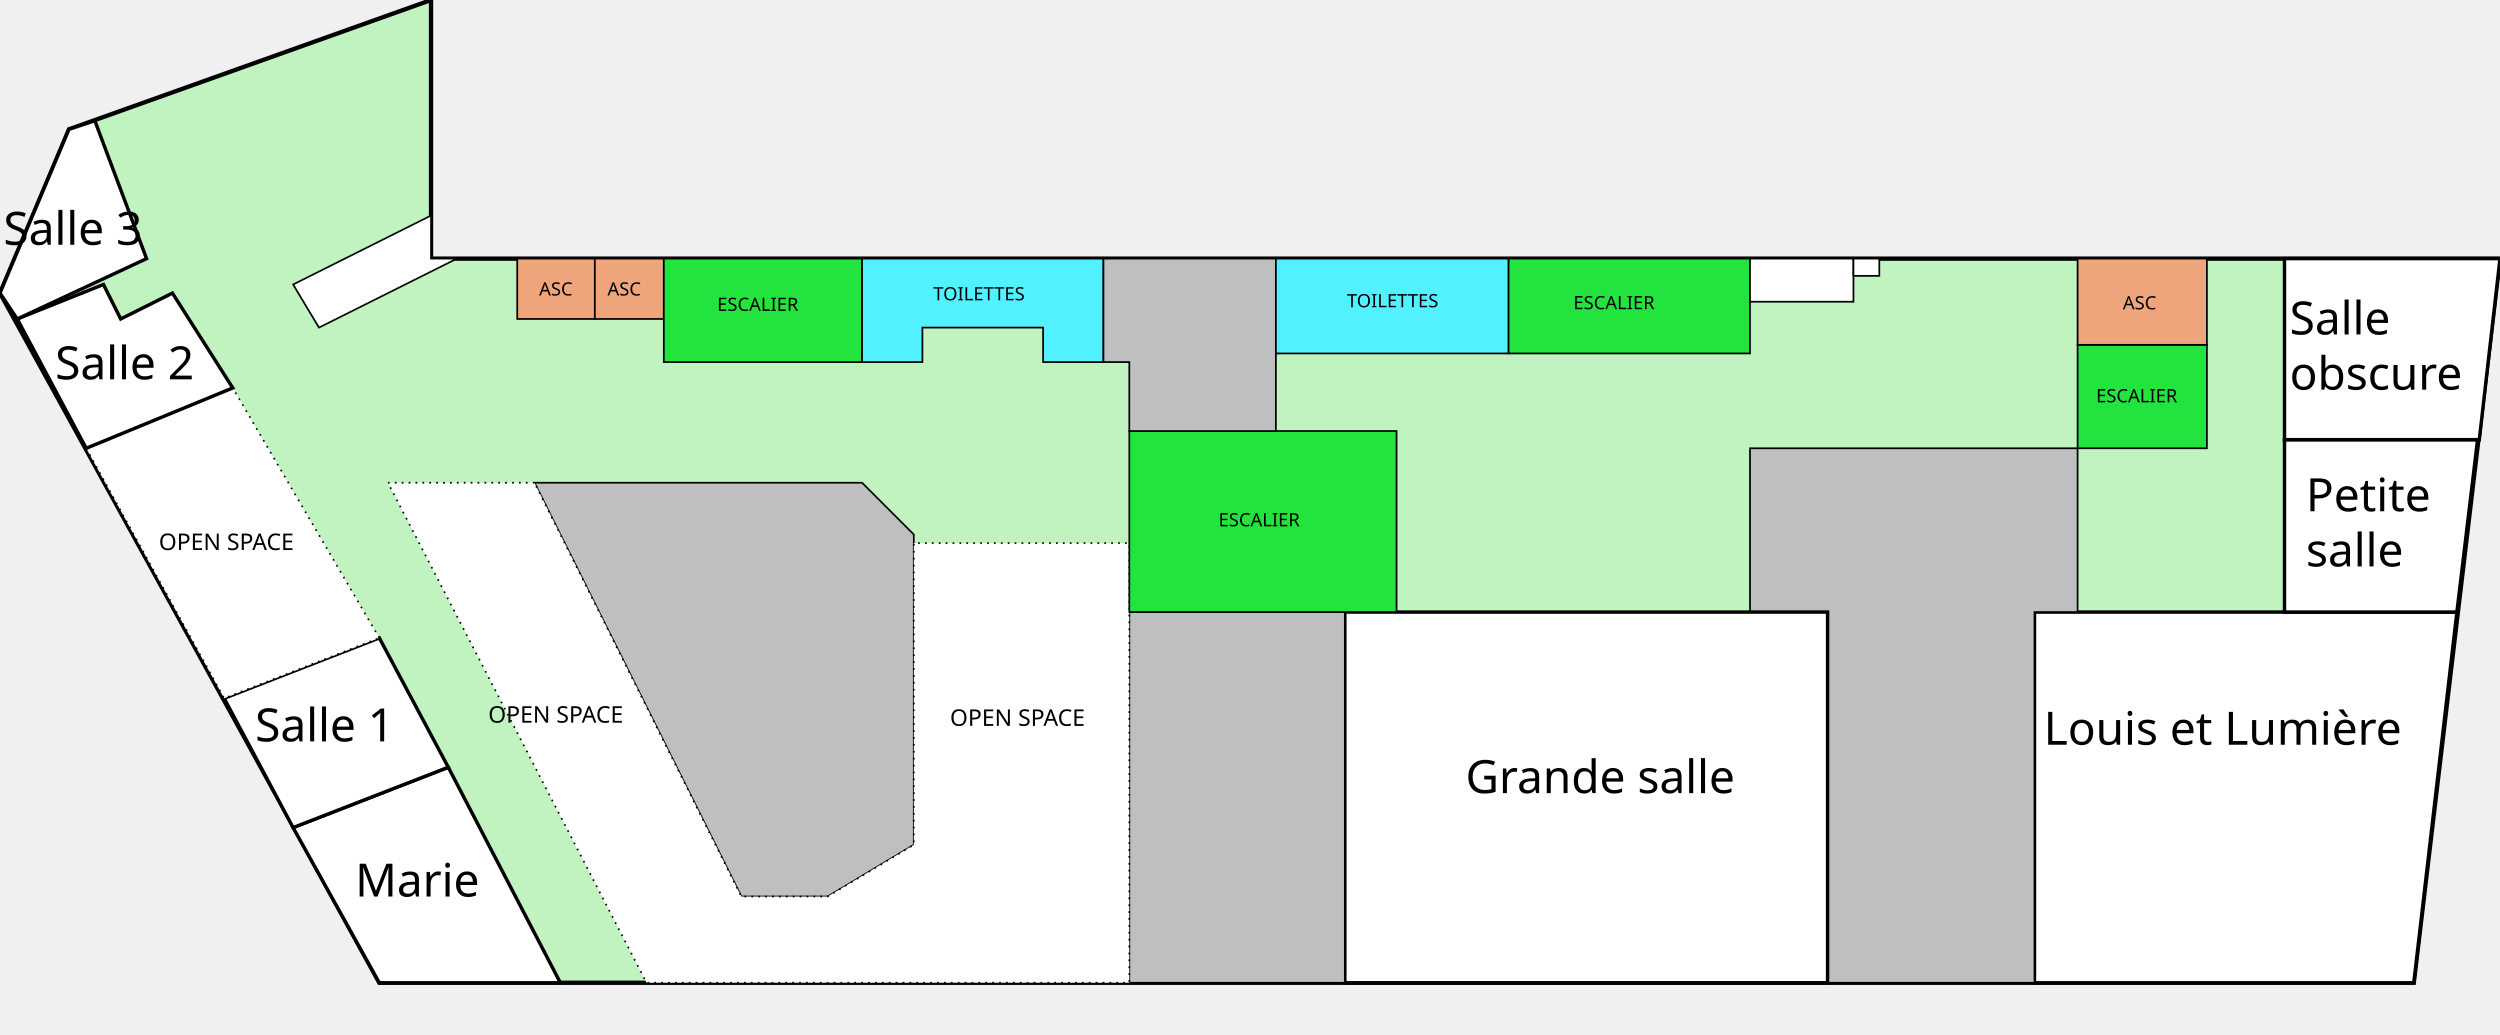
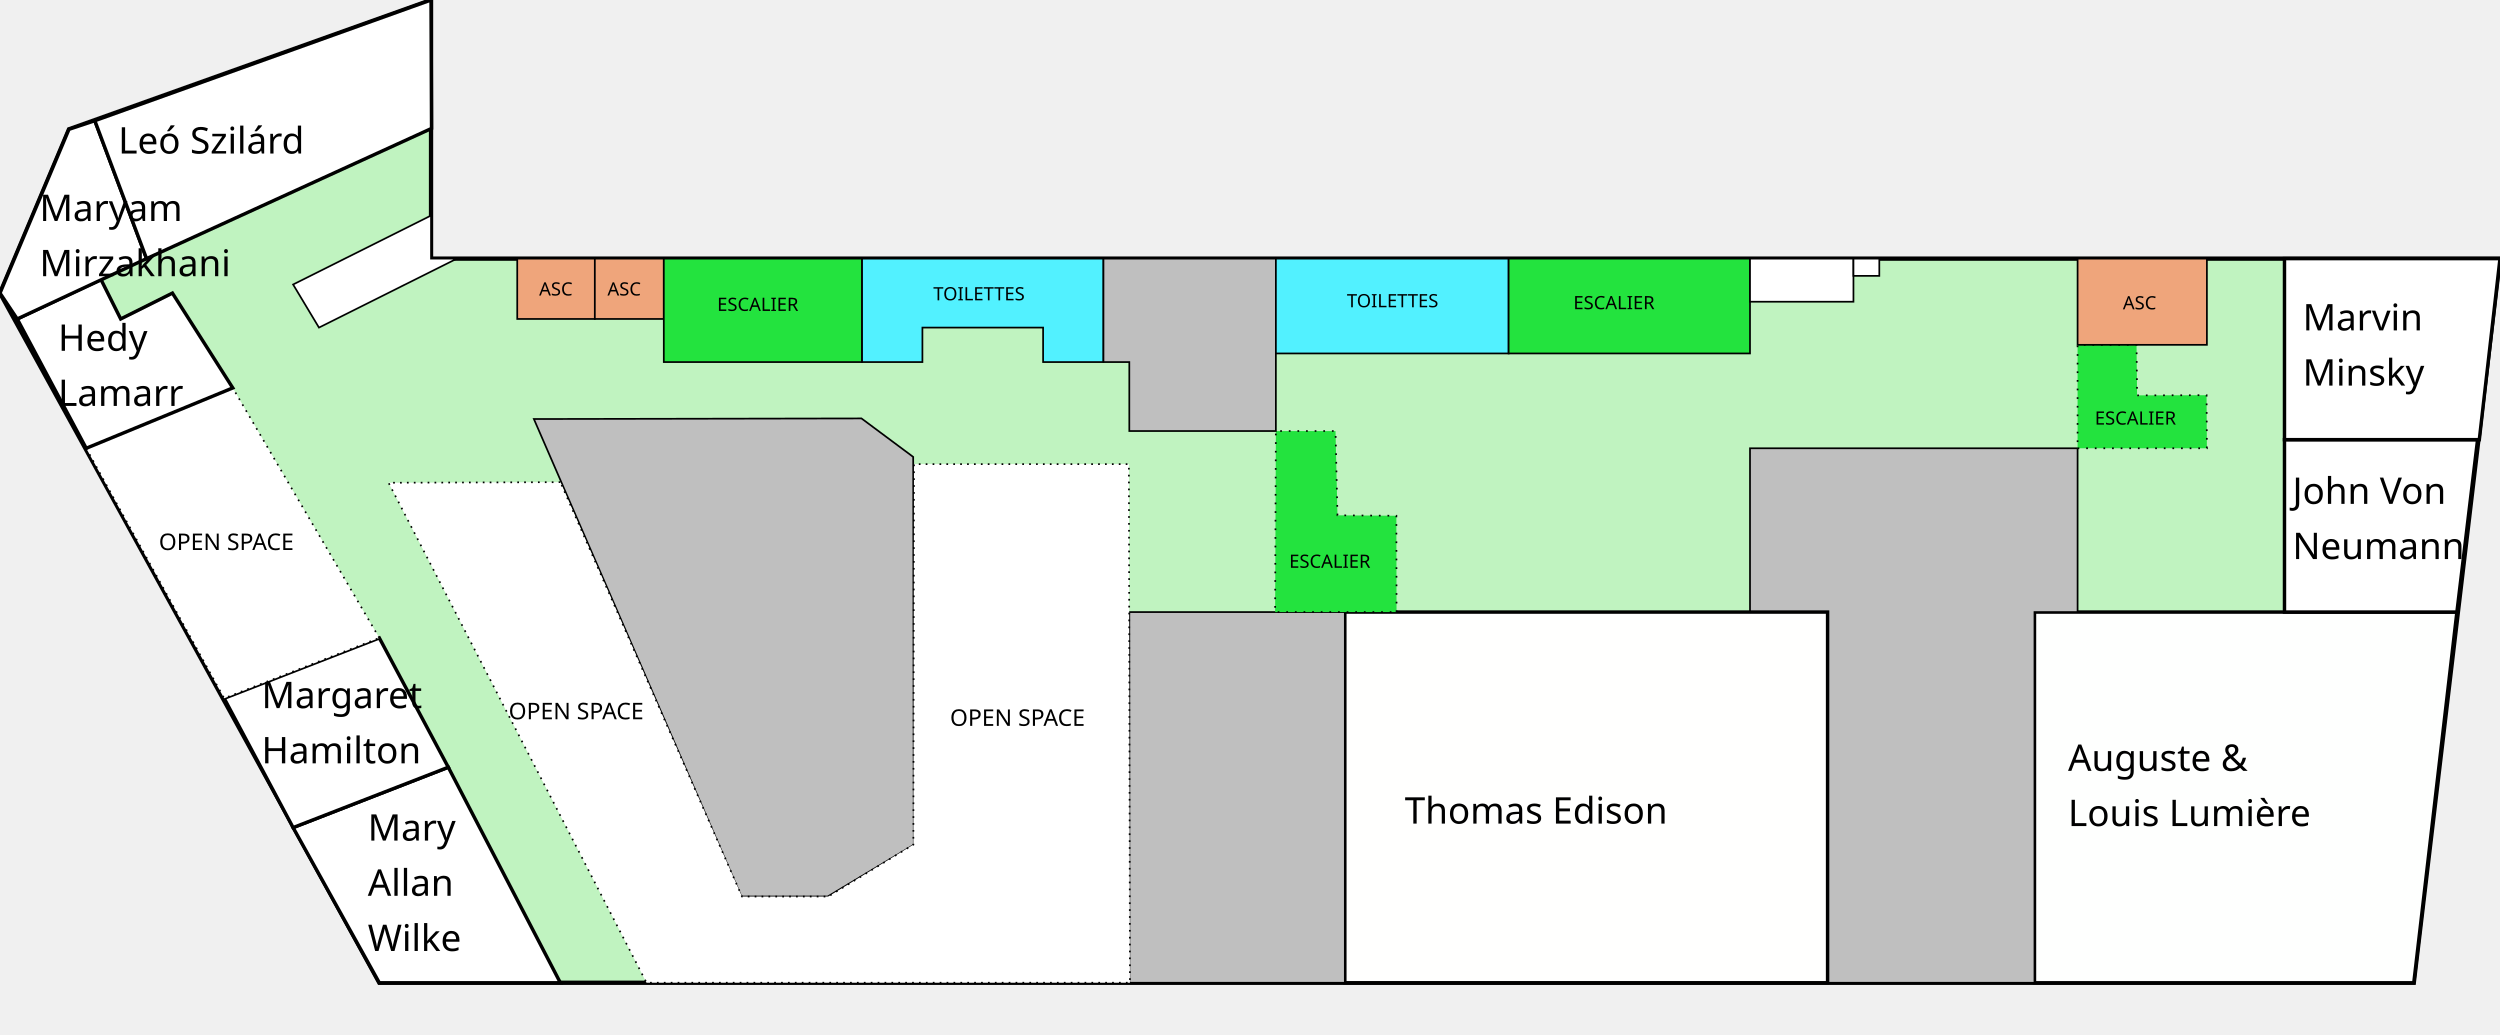
<svg xmlns="http://www.w3.org/2000/svg" width="1450px" height="600px" viewBox="0 0 1450 600" version="1.1" id="SVGRoot">
  <defs id="defs3848" />
-   <g style="" id="layer1">
-     <path style="fill:#00ff00;stroke:#000000;stroke-width:2.5;stroke-linecap:butt;stroke-linejoin:miter;stroke-opacity:1;stroke-miterlimit:4;stroke-dasharray:none;fill-opacity:0.2" d="M 1450,150 H 250 V 0 L 40,75 0,170 220,570 h 1180 z" id="e3">
-       </path>
-     <path style="fill:#ffffff;stroke:#000000;stroke-width:1.999;stroke-linecap:butt;stroke-linejoin:miter;stroke-opacity:1;fill-opacity:0.982;stroke-miterlimit:4;stroke-dasharray:none" d="M 1180,570 V 355 h 245 l -25,215 z" id="e3-ll">
-       </path>
-     <text xml:space="preserve" style="font-style:normal;font-weight:normal;font-size:26.667px;line-height:1.25;font-family:sans-serif;letter-spacing:0px;word-spacing:0px;fill:#000000;fill-opacity:1;stroke:none" x="1185.36" y="431.938" id="text5052">
-       <tspan style="" id="tspan5050" x="1185.36" y="431.938">Louis et Lumière</tspan>
-     </text>
-     <path style="fill:#ffffff;stroke:#000000;stroke-width:2;stroke-linecap:butt;stroke-linejoin:miter;stroke-opacity:1;stroke-miterlimit:4;stroke-dasharray:none;fill-opacity:1" d="M 1425,355 H 1325 V 255 h 112 z" id="e3-psalle">
-       </path>
-     <path style="fill:#bfbfbf;stroke:#000000;stroke-width:1px;stroke-linecap:butt;stroke-linejoin:miter;stroke-opacity:1;fill-opacity:1;paint-order:markers fill stroke" d="m 1205,355 v -95 h -190 v 95 h 45 v 215 h 120 V 355 Z" id="ext1" />
-     <path style="fill:#ffffff;stroke:#000000;stroke-width:2;stroke-linecap:butt;stroke-linejoin:miter;stroke-opacity:1;fill-opacity:1;stroke-miterlimit:4;stroke-dasharray:none" d="M 1325,255 V 150 h 125 l -12,105 z" id="e3-salle">
+   <g id="layer1">
+     <path style="fill:#00ff00;fill-opacity:0.2;stroke:#000000;stroke-width:2.5;stroke-linecap:butt;stroke-linejoin:miter;stroke-miterlimit:4;stroke-dasharray:none;stroke-opacity:1" d="M 1450,150 H 250 V 0 L 40,75 0,170 220,570 h 1180 z" id="e3">
      </path>
  </g>
-   <path id="e3-gsalle" d="M 1060,570 H 780 V 355 h 280 z" style="fill:#fffffe;stroke:#000000;stroke-width:2;stroke-linecap:butt;stroke-linejoin:miter;stroke-opacity:1;fill-opacity:1;stroke-miterlimit:4;stroke-dasharray:none">
+   <path style="fill:#ffffff;stroke:#000000;stroke-width:1.999;stroke-linecap:butt;stroke-linejoin:miter;stroke-opacity:1;fill-opacity:0.982;stroke-miterlimit:4;stroke-dasharray:none" d="M 1180,570 V 355 h 245 l -25,215 z" id="e3-lumiere">
+     </path>
+   <path style="fill:#ffffff;stroke:#000000;stroke-width:2;stroke-linecap:butt;stroke-linejoin:miter;stroke-opacity:1;stroke-miterlimit:4;stroke-dasharray:none;fill-opacity:1" d="M 1425,355 H 1325 V 255 h 112 z" id="e3-neumann">
+     </path>
+   <path style="fill:#bfbfbf;stroke:#000000;stroke-width:1px;stroke-linecap:butt;stroke-linejoin:miter;stroke-opacity:1;fill-opacity:1;paint-order:markers fill stroke" d="m 1205,355 v -95 h -190 v 95 h 45 v 215 h 120 V 355 Z" id="ext1" />
+   <path style="fill:#ffffff;stroke:#000000;stroke-width:2;stroke-linecap:butt;stroke-linejoin:miter;stroke-opacity:1;fill-opacity:1;stroke-miterlimit:4;stroke-dasharray:none" d="M 1325,255 V 150 h 125 l -12,105 z" id="e3-minsky">
+     </path>
+   <path id="e3-edison" d="M 1060,570 H 780 V 355 h 280 z" style="fill:#fffffe;stroke:#000000;stroke-width:2;stroke-linecap:butt;stroke-linejoin:miter;stroke-opacity:1;fill-opacity:1;stroke-miterlimit:4;stroke-dasharray:none">
    </path>
  <path id="path859" d="M 780,355 H 655 v 215 h 125 z" style="fill:#bfbfbf;stroke:#000000;stroke-width:1;stroke-linecap:butt;stroke-linejoin:miter;stroke-opacity:1;fill-opacity:1;stroke-miterlimit:4;stroke-dasharray:none" />
-   <path id="e3-marie" d="m 325,570 -65,-125 -90,35 50,90 z" style="fill:#ffffff;stroke:#000000;stroke-width:2;stroke-linecap:butt;stroke-linejoin:miter;stroke-opacity:1;fill-opacity:1;stroke-miterlimit:4;stroke-dasharray:none">
+   <path id="e3-wilke" d="m 325,570 -65,-125 -90,35 50,90 z" style="fill:#ffffff;stroke:#000000;stroke-width:2;stroke-linecap:butt;stroke-linejoin:miter;stroke-opacity:1;fill-opacity:1;stroke-miterlimit:4;stroke-dasharray:none">
    </path>
-   <path id="e3-salle1" d="m 260,445 -40,-75 -90,35 40,75 z" style="fill:#ffffff;stroke:#000000;stroke-width:2;stroke-linecap:butt;stroke-linejoin:miter;stroke-opacity:1;stroke-miterlimit:4;stroke-dasharray:none;fill-opacity:1">
+   <path id="e3-hamilton" d="m 260,445 -40,-75 -90,35 40,75 z" style="fill:#ffffff;stroke:#000000;stroke-width:2;stroke-linecap:butt;stroke-linejoin:miter;stroke-opacity:1;stroke-miterlimit:4;stroke-dasharray:none;fill-opacity:1">
    </path>
  <path id="path865" d="M 220,370 135,225 50,260 130,405 Z" style="fill:#ffffff;stroke:#000000;stroke-width:1;stroke-linecap:butt;stroke-linejoin:miter;stroke-opacity:1;fill-opacity:1;stroke-miterlimit:4;stroke-dasharray:1,3;stroke-dashoffset:0" />
-   <path id="e3-salle2" d="M 135,225 100,170 70,185 60,165 10,185 50,260 Z" style="fill:#ffffff;stroke:#000000;stroke-width:2;stroke-linecap:butt;stroke-linejoin:miter;stroke-opacity:1;stroke-miterlimit:4;stroke-dasharray:none;fill-opacity:1">
+   <path id="e3-lamarr" d="M 135,225 100,170 70,185 58.52,162.041 10,185 50,260 Z" style="fill:#ffffff;fill-opacity:1;stroke:#000000;stroke-width:2;stroke-linecap:butt;stroke-linejoin:miter;stroke-miterlimit:4;stroke-dasharray:none;stroke-opacity:1">
    </path>
-   <path id="e3-salle3" d="M 10,185 85,150 55,70 40,75 0,170 Z" style="fill:#ffffff;stroke:#000000;stroke-width:2;stroke-linecap:butt;stroke-linejoin:miter;stroke-opacity:1;fill-opacity:1;stroke-miterlimit:4;stroke-dasharray:none">
+   <path id="e3-mirzakhani" d="M 10,185 85,150 55,70 40,75 0,170 Z" style="fill:#ffffff;stroke:#000000;stroke-width:2;stroke-linecap:butt;stroke-linejoin:miter;stroke-opacity:1;fill-opacity:1;stroke-miterlimit:4;stroke-dasharray:none">
    </path>
  <path id="path871" d="m 265,150 -80,40 -15,-25 80,-40 v 25 z" style="fill:#ffffff;stroke:#000000;stroke-width:1px;stroke-linecap:butt;stroke-linejoin:miter;stroke-opacity:1;fill-opacity:1" />
  <path id="path873" d="m 300,150 v 35 h 45 v -35 z" style="fill:#efa57b;stroke:#000000;stroke-width:1px;stroke-linecap:butt;stroke-linejoin:miter;stroke-opacity:1;fill-opacity:1" />
  <path id="path875" d="m 345,150 h 40 v 35 h -40 z" style="fill:#efa57b;stroke:#000000;stroke-width:1px;stroke-linecap:butt;stroke-linejoin:miter;stroke-opacity:1;fill-opacity:1" />
  <path id="path877" d="m 385,150 v 60 h 115 v -60 z" style="fill:#23e33e;stroke:#000000;stroke-width:1px;stroke-linecap:butt;stroke-linejoin:miter;stroke-opacity:1;fill-opacity:1" />
  <path id="path881" d="m 500,210 h 35 v -20 h 70 v 20 h 35 V 150 H 500 Z" style="fill:#52f1ff;stroke:#000000;stroke-width:1px;stroke-linecap:butt;stroke-linejoin:miter;stroke-opacity:1;fill-opacity:1" />
-   <path id="path883" d="m 310,280 h 190 l 30,30 v 180 l -50,30 h -50 z" style="fill:#bfbfbf;stroke:#000000;stroke-width:1px;stroke-linecap:butt;stroke-linejoin:miter;stroke-opacity:1;fill-opacity:1" />
-   <path id="path905" d="M 310,280 H 225 L 375,570 H 655 V 315 H 530 v 175 l -50,30 h -50 z" style="fill:#ffffff;stroke:#000000;stroke-width:1;stroke-linecap:butt;stroke-linejoin:miter;stroke-opacity:1;fill-opacity:1;stroke-miterlimit:4;stroke-dasharray:1,3;stroke-dashoffset:0" />
+   <path id="path883" d="m 309.651,243.033 190,-0.349 30,22.328 L 530,490 480,520 h -50 z" style="fill:#bfbfbf;fill-opacity:1;stroke:#000000;stroke-width:1px;stroke-linecap:butt;stroke-linejoin:miter;stroke-opacity:1" />
+   <path id="path905" d="M 325.017,279.651 225.37,280 375,570 H 655.37 L 654.753,269.191 H 530.102 L 529.753,489.877 480.37,520 h -50 z" style="fill:#ffffff;fill-opacity:1;stroke:#000000;stroke-width:1;stroke-linecap:butt;stroke-linejoin:miter;stroke-miterlimit:4;stroke-dasharray:1, 3;stroke-dashoffset:0;stroke-opacity:1" />
  <text id="text909" y="420.986" x="550.986" style="font-style:normal;font-weight:normal;font-size:13.333px;line-height:1.2;font-family:sans-serif;letter-spacing:0px;word-spacing:0px;fill:#000000;fill-opacity:1;stroke:none" xml:space="preserve">
    <tspan y="420.986" x="550.986" id="tspan907">OPEN SPACE</tspan>
  </text>
-   <text id="text909-0" y="419.15" x="283.177" style="font-style:normal;font-weight:normal;font-size:13.333px;line-height:1.2;font-family:sans-serif;letter-spacing:0px;word-spacing:0px;fill:#000000;fill-opacity:1;stroke:none" xml:space="preserve">
-     <tspan y="419.15" x="283.177" id="tspan907-1">OPEN SPACE</tspan>
+   <text id="text909-0" y="417.177" x="295.014" style="font-style:normal;font-weight:normal;font-size:13.333px;line-height:1.2;font-family:sans-serif;letter-spacing:0px;word-spacing:0px;fill:#000000;fill-opacity:1;stroke:none" xml:space="preserve">
+     <tspan y="417.177" x="295.014" id="tspan907-1">OPEN SPACE</tspan>
  </text>
  <text id="text909-3" y="319.014" x="92.109" style="font-style:normal;font-weight:normal;font-size:13.333px;line-height:1.2;font-family:sans-serif;letter-spacing:0px;word-spacing:0px;fill:#000000;fill-opacity:1;stroke:none" xml:space="preserve">
    <tspan y="319.014" x="92.109" id="tspan907-6">OPEN SPACE</tspan>
  </text>
  <text id="text891" y="171.395" x="312.697" style="font-style:normal;font-weight:normal;font-size:10.667px;line-height:1.2;font-family:sans-serif;letter-spacing:0px;word-spacing:0px;fill:#000000;fill-opacity:1;stroke:none" xml:space="preserve">
    <tspan y="171.395" x="312.697" id="tspan889">ASC</tspan>
  </text>
  <text id="text895" y="171.395" x="352.328" style="font-style:normal;font-weight:normal;font-size:10.667px;line-height:1.2;font-family:sans-serif;letter-spacing:0px;word-spacing:0px;fill:#000000;fill-opacity:1;stroke:none;" xml:space="preserve">
    <tspan y="171.395" x="352.328" id="tspan893">ASC</tspan>
  </text>
  <text id="text899" y="180.328" x="415.958" style="font-style:normal;font-weight:normal;font-size:10.667px;line-height:1.2;font-family:sans-serif;letter-spacing:0px;word-spacing:0px;fill:#000000;fill-opacity:1;stroke:none" xml:space="preserve">
    <tspan y="180.328" x="415.958" id="tspan897">ESCALIER</tspan>
  </text>
  <text id="text903" y="174.185" x="541.302" style="font-style:normal;font-weight:normal;font-size:10.667px;line-height:1.2;font-family:sans-serif;letter-spacing:0px;word-spacing:0px;fill:#000000;fill-opacity:1;stroke:none" xml:space="preserve">
    <tspan y="174.185" x="541.302" id="tspan901">TOILETTES</tspan>
  </text>
-   <path id="path4660" d="m 1205,260 h 75 v -60 h -75 z" style="fill:#23e33e;stroke:#000000;stroke-width:1px;stroke-linecap:butt;stroke-linejoin:miter;stroke-opacity:1;fill-opacity:1" />
+   <path id="path4660" d="m 1205,260 h 75 l -0.184,-30.79 -40.303,0.106 L 1239.197,200 H 1205 Z" style="fill:#23e33e;fill-opacity:1;stroke:#000000;stroke-width:1;stroke-linecap:butt;stroke-linejoin:miter;stroke-miterlimit:4;stroke-dasharray:1, 4;stroke-dashoffset:0;stroke-opacity:1" />
  <path id="path4662" d="m 1205,200 v -50 h 75 v 50 z" style="fill:#efa57b;stroke:#000000;stroke-width:1px;stroke-linecap:butt;stroke-linejoin:miter;stroke-opacity:1;fill-opacity:1" />
-   <path id="path4664" d="M 810,355 V 250 H 655 v 105 z" style="fill:#23e33e;stroke:#000000;stroke-width:1px;stroke-linecap:butt;stroke-linejoin:miter;stroke-opacity:1;fill-opacity:1" />
+   <path id="path4664" d="M 810,355 809.892,299.142 775.731,298.876 774.603,250 H 740 l -0.43,105 z" style="fill:#23e33e;fill-opacity:1;stroke:#000000;stroke-width:1;stroke-linecap:butt;stroke-linejoin:miter;stroke-miterlimit:4;stroke-dasharray:1, 4;stroke-dashoffset:0;stroke-opacity:1" />
  <path id="path4666" d="M 740,250 V 150 H 640 v 60 h 15 v 40 z" style="fill:#bfbfbf;stroke:#000000;stroke-width:1px;stroke-linecap:butt;stroke-linejoin:miter;stroke-opacity:1;fill-opacity:1" />
  <path id="path4668" d="M 740,205 H 875 V 150 H 740 Z" style="fill:#52f1ff;stroke:#000000;stroke-width:1px;stroke-linecap:butt;stroke-linejoin:miter;stroke-opacity:1;fill-opacity:1" />
  <path id="path4670" d="m 875,205 h 140 V 150 H 875 Z" style="fill:#23e33e;stroke:#000000;stroke-width:1px;stroke-linecap:butt;stroke-linejoin:miter;stroke-opacity:1;fill-opacity:1" />
  <path id="path4672" d="m 1015,175 h 60 v -25 h -60 z" style="fill:#ffffff;stroke:#000000;stroke-width:1px;stroke-linecap:butt;stroke-linejoin:miter;stroke-opacity:1;fill-opacity:1" />
  <path id="path4674" d="m 1075,160 h 15 v -10 h -15 z" style="fill:#ffffff;stroke:#000000;stroke-width:1px;stroke-linecap:butt;stroke-linejoin:miter;stroke-opacity:1;fill-opacity:1" />
  <text id="text895-7" y="179.422" x="1231.26" style="font-style:normal;font-weight:normal;font-size:10.667px;line-height:1.2;font-family:sans-serif;letter-spacing:0px;word-spacing:0px;fill:#000000;fill-opacity:1;stroke:none" xml:space="preserve">
    <tspan y="179.422" x="1231.26" id="tspan893-3">ASC</tspan>
  </text>
-   <text id="text899-2" y="305.26" x="706.754" style="font-style:normal;font-weight:normal;font-size:10.667px;line-height:1.2;font-family:sans-serif;letter-spacing:0px;word-spacing:0px;fill:#000000;fill-opacity:1;stroke:none" xml:space="preserve">
-     <tspan y="305.26" x="706.754" id="tspan897-1">ESCALIER</tspan>
+   <text id="text899-2" y="329.323" x="747.731" style="font-style:normal;font-weight:normal;font-size:10.667px;line-height:1.2;font-family:sans-serif;letter-spacing:0px;word-spacing:0px;fill:#000000;fill-opacity:1;stroke:none" xml:space="preserve">
+     <tspan y="329.323" x="747.731" id="tspan897-1">ESCALIER</tspan>
  </text>
-   <text id="text899-1" y="233.341" x="1215.74" style="font-style:normal;font-weight:normal;font-size:10.667px;line-height:1.2;font-family:sans-serif;letter-spacing:0px;word-spacing:0px;fill:#000000;fill-opacity:1;stroke:none" xml:space="preserve">
-     <tspan y="233.341" x="1215.74" id="tspan897-2">ESCALIER</tspan>
+   <text id="text899-1" y="246.288" x="1215.001" style="font-style:normal;font-weight:normal;font-size:10.667px;line-height:1.2;font-family:sans-serif;letter-spacing:0px;word-spacing:0px;fill:#000000;fill-opacity:1;stroke:none" xml:space="preserve">
+     <tspan y="246.288" x="1215.001" id="tspan897-2">ESCALIER</tspan>
  </text>
  <text id="text899-7" y="179.341" x="912.563" style="font-style:normal;font-weight:normal;font-size:10.667px;line-height:1.2;font-family:sans-serif;letter-spacing:0px;word-spacing:0px;fill:#000000;fill-opacity:1;stroke:none" xml:space="preserve">
    <tspan y="179.341" x="912.563" id="tspan897-3">ESCALIER</tspan>
  </text>
  <text id="text903-8" y="178.212" x="781.194" style="font-style:normal;font-weight:normal;font-size:10.667px;line-height:1.2;font-family:sans-serif;letter-spacing:0px;word-spacing:0px;fill:#000000;fill-opacity:1;stroke:none" xml:space="preserve">
    <tspan y="178.212" x="781.194" id="tspan901-3">TOILETTES</tspan>
  </text>
-   <text id="text4748" y="460" x="850" style="font-style:normal;font-weight:normal;font-size:26.667px;line-height:1.2;font-family:sans-serif;letter-spacing:0px;word-spacing:0px;fill:#000000;fill-opacity:1;stroke:none;" xml:space="preserve">
-     <tspan y="460" x="850" id="tspan4746">Grande salle</tspan>
+   <text xml:space="preserve" style="font-style:normal;font-weight:normal;font-size:21.333px;line-height:1.2;font-family:sans-serif;letter-spacing:0px;word-spacing:0px;fill:#000000;fill-opacity:1;stroke:none;" x="1335.578" y="191.633" id="text1237">
+     <tspan id="tspan1235" x="1335.578" y="191.633">Marvin</tspan>
+     <tspan x="1335.578" y="223.633" id="tspan1239">Minsky</tspan>
  </text>
-   <text id="text4752" y="520" x="206" style="font-style:normal;font-weight:normal;font-size:26.667px;line-height:1.2;font-family:sans-serif;letter-spacing:0px;word-spacing:0px;fill:#000000;fill-opacity:1;stroke:none" xml:space="preserve">
-     <tspan y="520" x="206" id="tspan4750">Marie</tspan>
+   <text xml:space="preserve" style="font-style:normal;font-weight:normal;font-size:21.333px;line-height:1.2;font-family:sans-serif;letter-spacing:0px;word-spacing:0px;fill:#000000;fill-opacity:1;stroke:none;" x="1329.66" y="292.245" id="text1243">
+     <tspan id="tspan1241" x="1329.66" y="292.245">John Von</tspan>
+     <tspan x="1329.66" y="324.245" id="tspan1245">Neumann</tspan>
  </text>
-   <text id="text4756" y="430" x="148" style="font-style:normal;font-weight:normal;font-size:26.667px;line-height:1.2;font-family:sans-serif;letter-spacing:0px;word-spacing:0px;fill:#000000;fill-opacity:1;stroke:none" xml:space="preserve">
-     <tspan y="430" x="148" id="tspan4754">Salle 1</tspan>
+   <text xml:space="preserve" style="font-style:normal;font-weight:normal;font-size:21.333px;line-height:1.2;font-family:sans-serif;letter-spacing:0px;word-spacing:0px;fill:#000000;fill-opacity:1;stroke:none;" x="1199.456" y="447.109" id="text1249">
+     <tspan id="tspan1247" x="1199.456" y="447.109">Auguste &amp;</tspan>
+     <tspan x="1199.456" y="479.109" id="tspan1251">Louis Lumière</tspan>
  </text>
-   <text id="text4760" y="220" x="32" style="font-style:normal;font-weight:normal;font-size:26.667px;line-height:1.2;font-family:sans-serif;letter-spacing:0px;word-spacing:0px;fill:#000000;fill-opacity:1;stroke:none" xml:space="preserve">
-     <tspan y="220" x="32" id="tspan4758">Salle 2</tspan>
+   <text xml:space="preserve" style="font-style:normal;font-weight:normal;font-size:21.333px;line-height:1.2;font-family:sans-serif;letter-spacing:0px;word-spacing:0px;fill:#000000;fill-opacity:1;stroke:none;" x="814.762" y="477.687" id="text1261">
+     <tspan id="tspan1259" x="814.762" y="477.687">Thomas Edison</tspan>
  </text>
-   <text id="text4764" y="142" x="2" style="font-style:normal;font-weight:normal;font-size:26.667px;line-height:1.2;font-family:sans-serif;letter-spacing:0px;word-spacing:0px;fill:#000000;fill-opacity:1;stroke:none" xml:space="preserve">
-     <tspan y="142" x="2" id="tspan4762">Salle 3</tspan>
+   <text xml:space="preserve" style="font-style:normal;font-weight:normal;font-size:26.667px;line-height:1.2;font-family:sans-serif;letter-spacing:0px;word-spacing:0px;fill:#000000;fill-opacity:1;stroke:none" x="213.304" y="487.568" id="text1265">
+     <tspan id="tspan1263" x="213.304" y="487.568" style="font-size:21.333px">Mary</tspan>
+     <tspan x="213.304" y="519.568" style="font-size:21.333px" id="tspan1295">Allan</tspan>
+     <tspan x="213.304" y="551.568" style="font-size:21.333px" id="tspan1293">Wilke</tspan>
  </text>
-   <text id="text4768" y="194" x="1328" style="font-style:normal;font-weight:normal;font-size:26.667px;line-height:1.2;font-family:sans-serif;letter-spacing:0px;word-spacing:0px;fill:#000000;fill-opacity:1;stroke:none" xml:space="preserve">
-     <tspan y="194" x="1328" id="tspan4766">Salle</tspan>
-     <tspan id="tspan4770" y="226" x="1328">obscure</tspan>
+   <text xml:space="preserve" style="font-style:normal;font-weight:normal;font-size:26.667px;line-height:1.2;font-family:sans-serif;letter-spacing:0px;word-spacing:0px;fill:#000000;fill-opacity:1;stroke:none" x="151.719" y="410.72" id="text1269">
+     <tspan id="tspan1267" x="151.719" y="410.72" style="font-size:21.333px">Margaret</tspan>
+     <tspan x="151.719" y="442.72" style="font-size:21.333px" id="tspan1291">Hamilton</tspan>
  </text>
-   <text id="text4774" y="296.513" x="1337.445" style="font-style:normal;font-weight:normal;font-size:26.667px;line-height:1.2;font-family:sans-serif;letter-spacing:0px;word-spacing:0px;fill:#000000;fill-opacity:1;stroke:none" xml:space="preserve">
-     <tspan y="296.513" x="1337.445" id="tspan4772">Petite</tspan>
-     <tspan id="tspan4776" y="328.513" x="1337.445">salle</tspan>
+   <text xml:space="preserve" style="font-style:normal;font-weight:normal;font-size:26.667px;line-height:1.2;font-family:sans-serif;letter-spacing:0px;word-spacing:0px;fill:#000000;fill-opacity:1;stroke:none" x="33.702" y="203.457" id="text1273">
+     <tspan id="tspan1271" x="33.702" y="203.457" style="font-size:21.333px">Hedy</tspan>
+     <tspan x="33.702" y="235.457" style="font-size:21.333px" id="tspan1289">Lamarr</tspan>
+   </text>
+   <path style="fill:#ffffff;stroke:#000000;stroke-width:2;stroke-linecap:butt;stroke-linejoin:miter;stroke-opacity:1;fill-opacity:0.99;stroke-miterlimit:4;stroke-dasharray:none" d="M 85,150 250.298,74.498 250,0 55,70 Z" id="e3-szilard">
+     </path>
+   <text xml:space="preserve" style="font-style:normal;font-weight:normal;font-size:26.667px;line-height:1.2;font-family:sans-serif;letter-spacing:0px;word-spacing:0px;fill:#000000;fill-opacity:1;stroke:none" x="68.579" y="89.055" id="text1281">
+     <tspan id="tspan1279" x="68.579" y="89.055" style="font-size:21.333px">Leó Szilárd</tspan>
+   </text>
+   <text xml:space="preserve" style="font-style:normal;font-weight:normal;font-size:26.667px;line-height:1.2;font-family:sans-serif;letter-spacing:0px;word-spacing:0px;fill:#000000;fill-opacity:1;stroke:none" x="22.942" y="128.18" id="text1277">
+     <tspan id="tspan1275" x="22.942" y="128.18" style="font-size:21.333px">Maryam</tspan>
+     <tspan x="22.942" y="160.18" style="font-size:21.333px" id="tspan1297">Mirzakhani</tspan>
  </text>
</svg>
